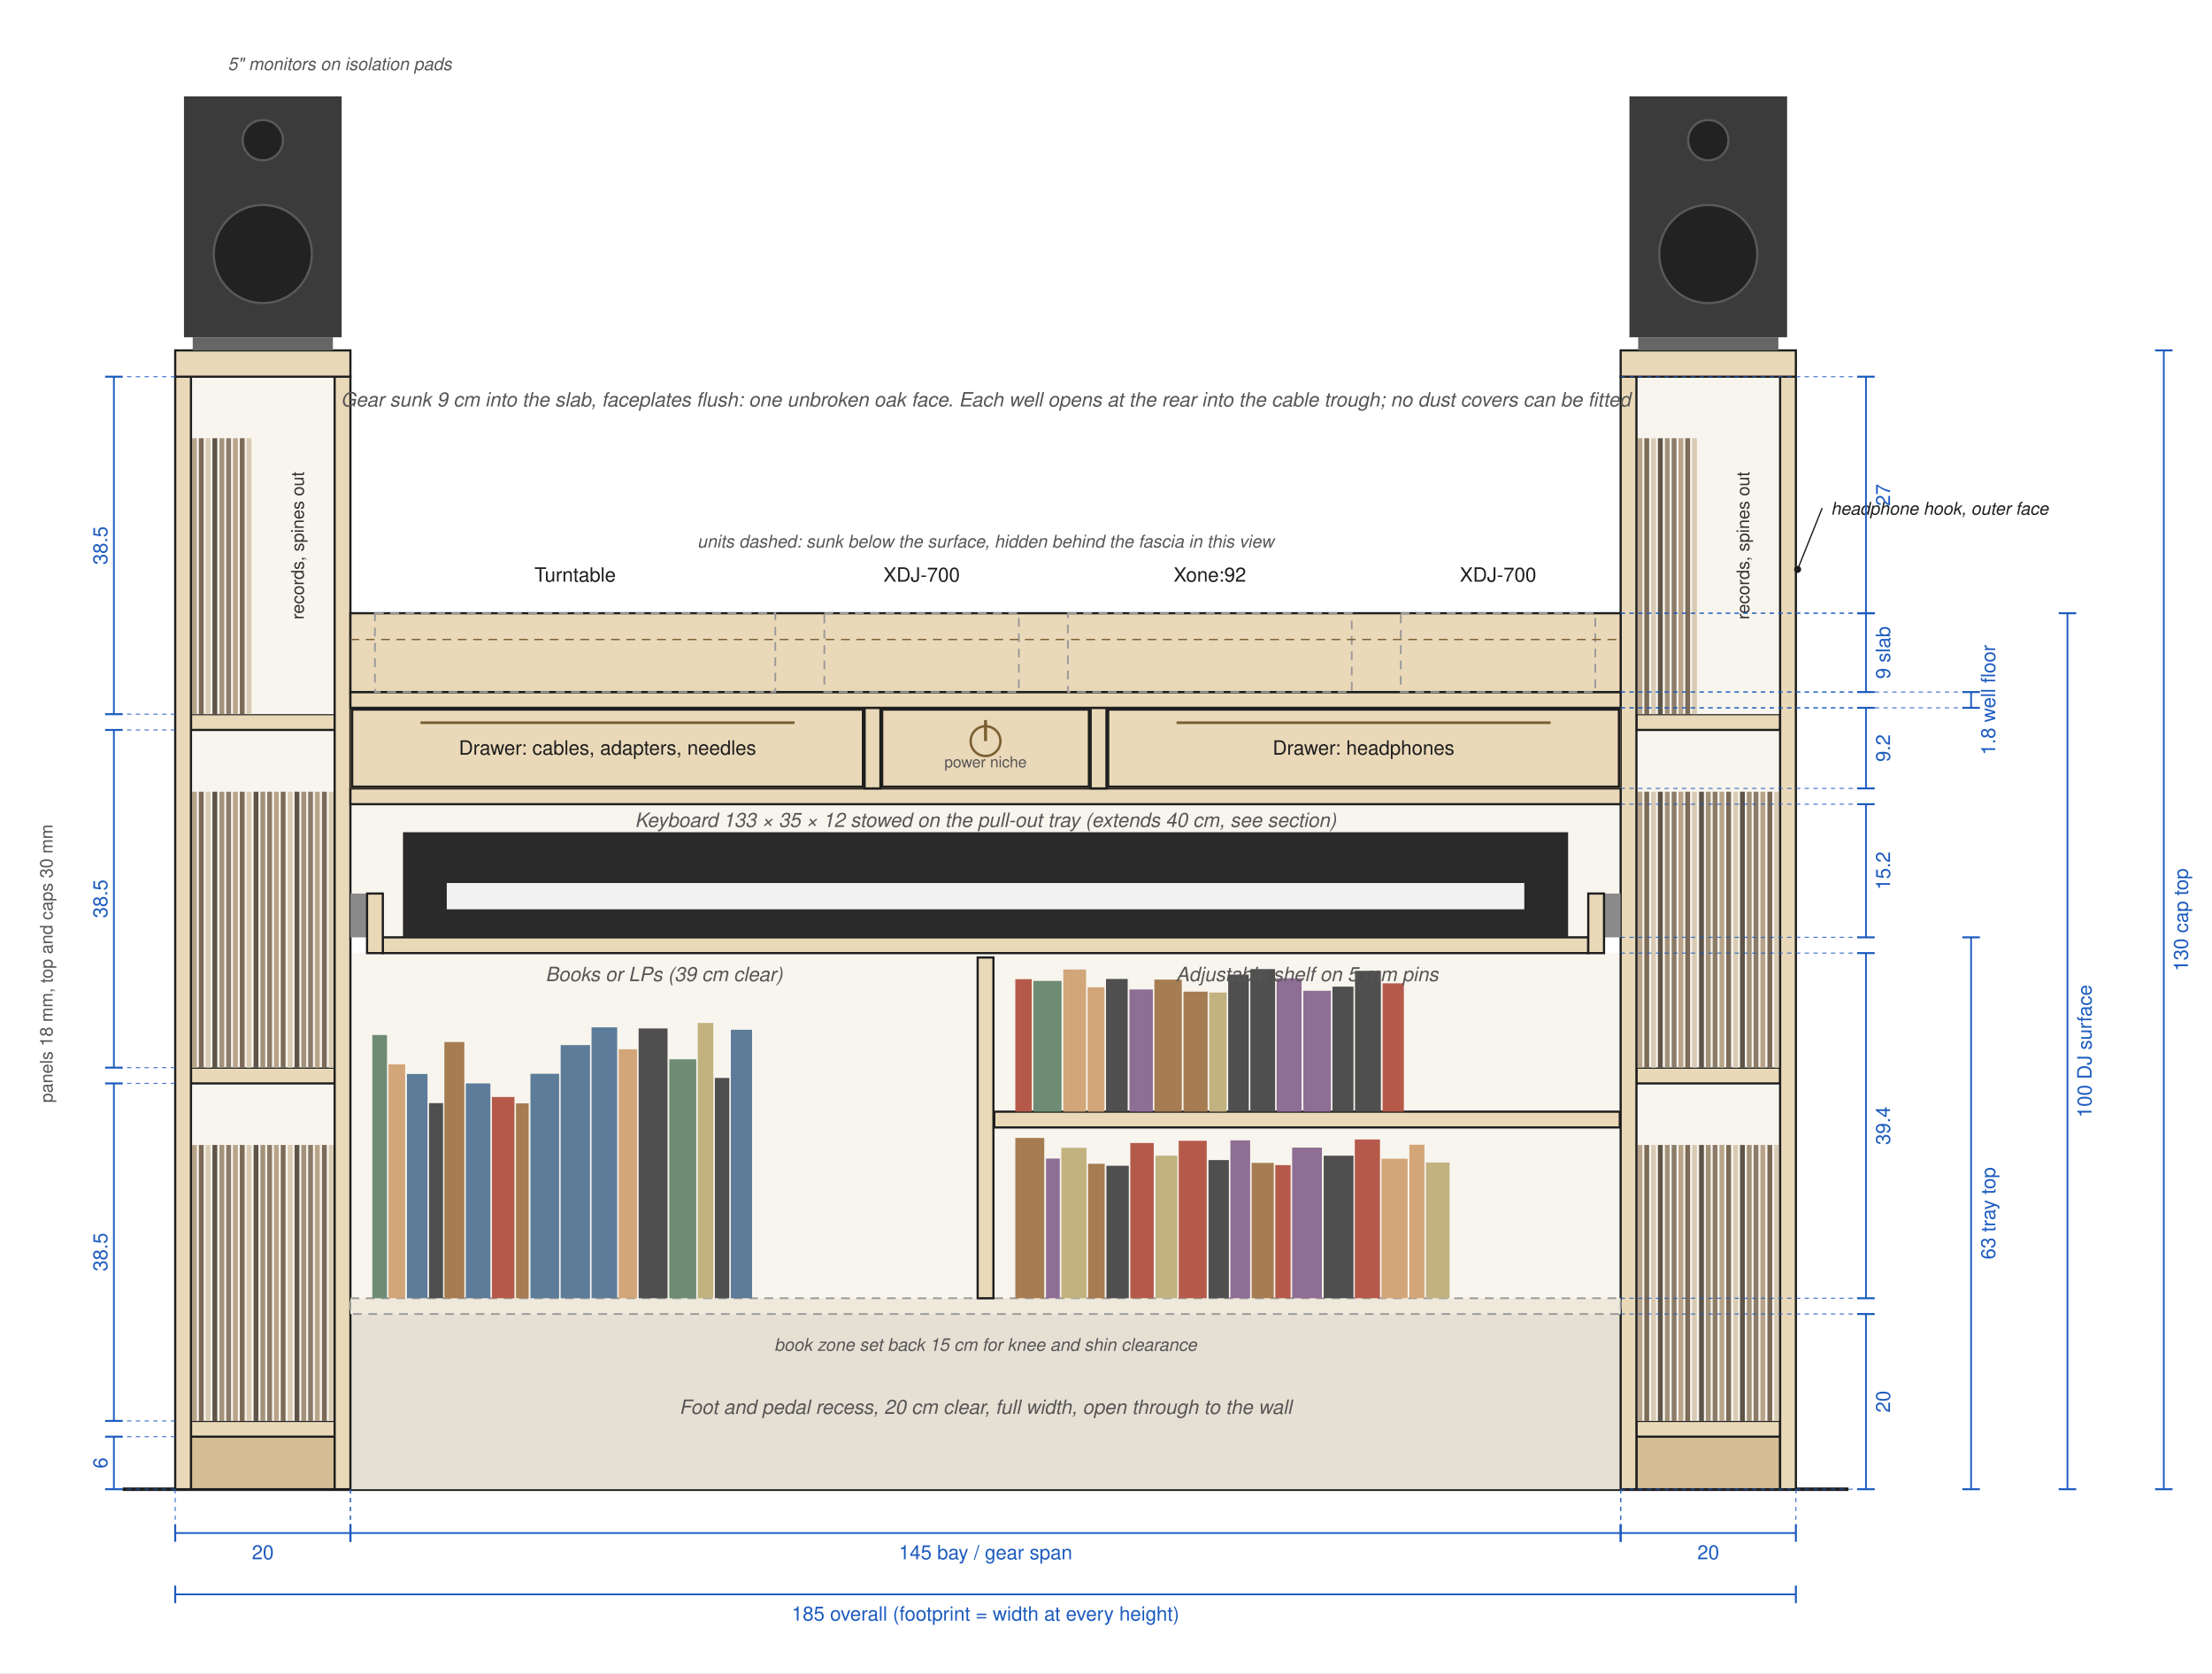
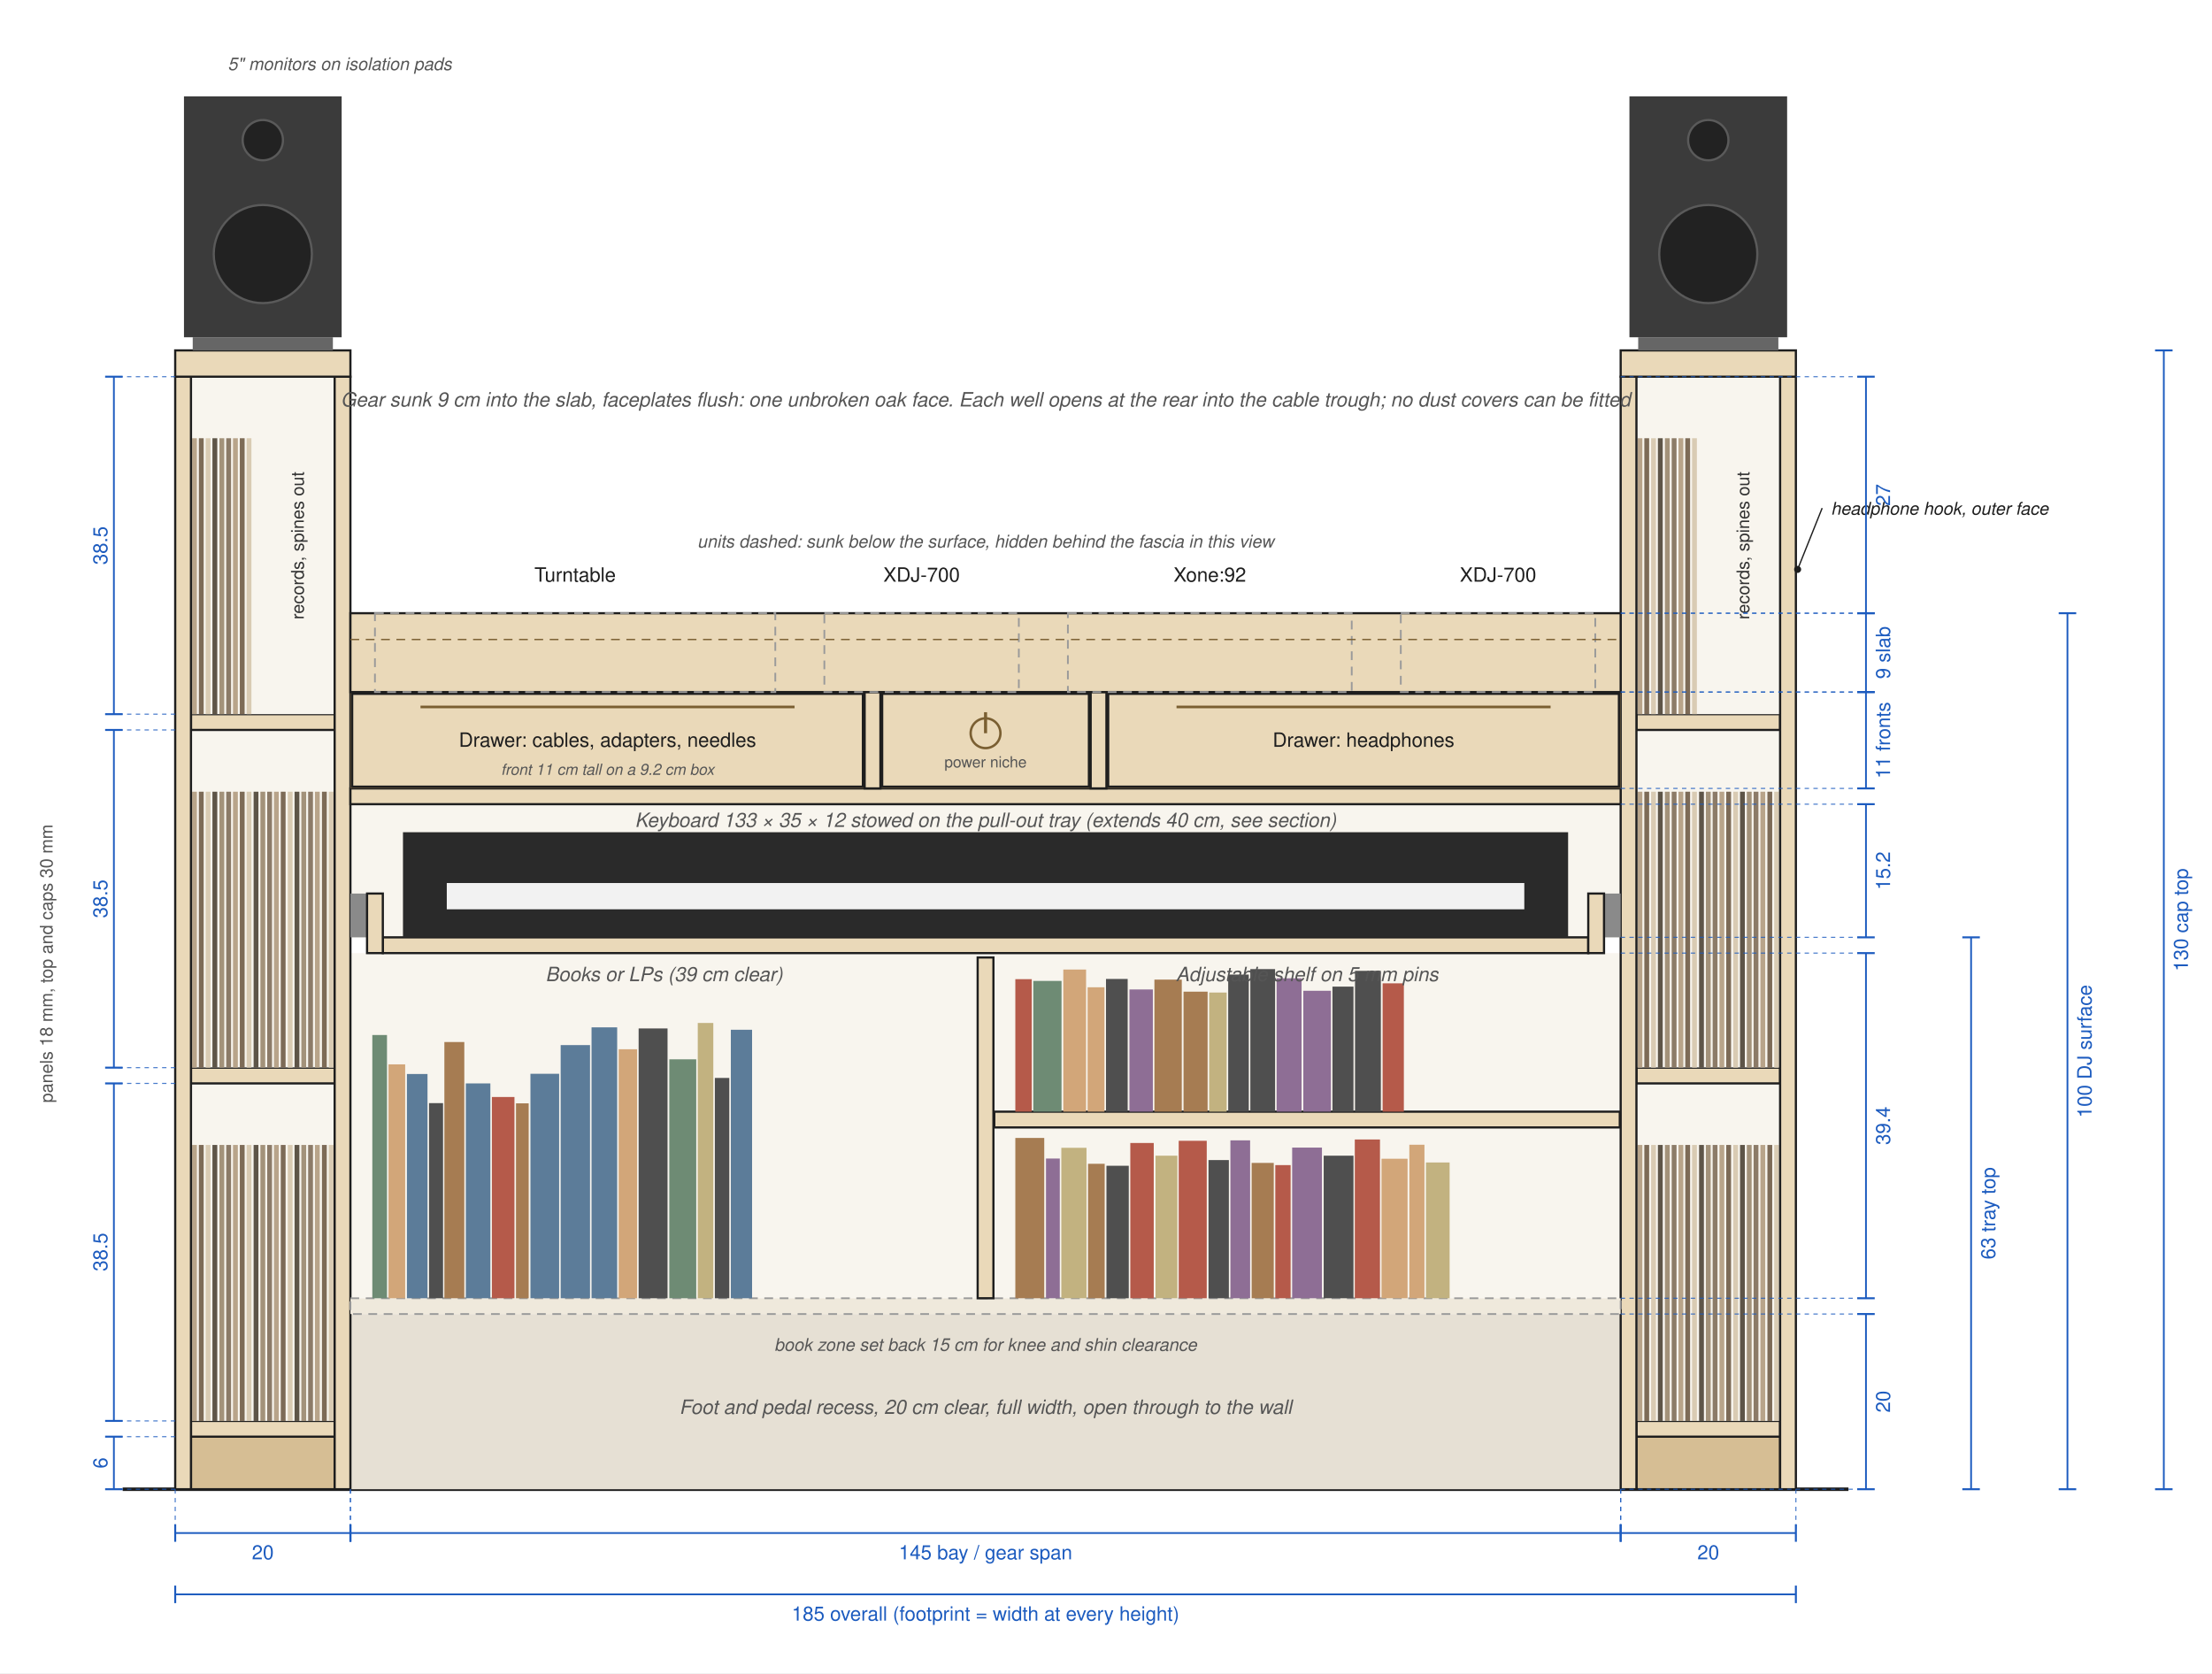
<svg xmlns="http://www.w3.org/2000/svg" viewBox="0 0 1010 764" width="1010" height="764" font-family="Helvetica Neue, Helvetica, Arial, sans-serif">
  <rect width="1010" height="764" fill="white" />
  <line x1="56.0" y1="680.0" x2="844.0" y2="680.0" stroke="#1E1E1E" stroke-width="1.6" opacity="1.0" />
  <rect x="160.0" y="600.0" width="580.0" height="80.0" fill="#E6E0D4" stroke="none" stroke-width="1.0" opacity="1.0" />
  <rect x="160.0" y="435.2" width="580.0" height="157.6" fill="#F8F5EE" stroke="none" stroke-width="1.0" opacity="1.0" />
  <rect x="160.0" y="367.2" width="580.0" height="60.8" fill="#F8F5EE" stroke="none" stroke-width="1.0" opacity="1.0" />
  <rect x="87.2" y="656.0" width="65.6" height="24.0" fill="#D6BE94" stroke="#1E1E1E" stroke-width="1.0" opacity="1.0" />
  <rect x="87.2" y="648.8" width="65.6" height="7.2" fill="#EAD9B9" stroke="#1E1E1E" stroke-width="1.0" opacity="1.0" />
  <rect x="87.2" y="494.7" width="65.6" height="154.1" fill="#F8F5EE" stroke="none" stroke-width="1.0" opacity="1.0" />
  <rect x="87.7" y="522.8" width="2.2" height="126.0" fill="#B8A48A" stroke="none" stroke-width="1.0" opacity="1.0" />
  <rect x="90.8" y="522.8" width="2.2" height="126.0" fill="#7D6B57" stroke="none" stroke-width="1.0" opacity="1.0" />
  <rect x="93.9" y="522.8" width="2.2" height="126.0" fill="#D9CBB3" stroke="none" stroke-width="1.0" opacity="1.0" />
  <rect x="97.0" y="522.8" width="2.2" height="126.0" fill="#5E5548" stroke="none" stroke-width="1.0" opacity="1.0" />
  <rect x="100.2" y="522.8" width="2.2" height="126.0" fill="#A3927A" stroke="none" stroke-width="1.0" opacity="1.0" />
  <rect x="103.3" y="522.8" width="2.2" height="126.0" fill="#8C7B68" stroke="none" stroke-width="1.0" opacity="1.0" />
  <rect x="106.4" y="522.8" width="2.2" height="126.0" fill="#B8A48A" stroke="none" stroke-width="1.0" opacity="1.0" />
  <rect x="109.5" y="522.8" width="2.2" height="126.0" fill="#7D6B57" stroke="none" stroke-width="1.0" opacity="1.0" />
  <rect x="112.6" y="522.8" width="2.2" height="126.0" fill="#D9CBB3" stroke="none" stroke-width="1.0" opacity="1.0" />
  <rect x="115.8" y="522.8" width="2.2" height="126.0" fill="#5E5548" stroke="none" stroke-width="1.0" opacity="1.0" />
  <rect x="118.9" y="522.8" width="2.2" height="126.0" fill="#A3927A" stroke="none" stroke-width="1.0" opacity="1.0" />
  <rect x="122.0" y="522.8" width="2.2" height="126.0" fill="#8C7B68" stroke="none" stroke-width="1.0" opacity="1.0" />
  <rect x="125.1" y="522.8" width="2.2" height="126.0" fill="#B8A48A" stroke="none" stroke-width="1.0" opacity="1.0" />
  <rect x="128.2" y="522.8" width="2.2" height="126.0" fill="#7D6B57" stroke="none" stroke-width="1.0" opacity="1.0" />
  <rect x="131.4" y="522.8" width="2.2" height="126.0" fill="#D9CBB3" stroke="none" stroke-width="1.0" opacity="1.0" />
  <rect x="134.5" y="522.8" width="2.2" height="126.0" fill="#5E5548" stroke="none" stroke-width="1.0" opacity="1.0" />
  <rect x="137.6" y="522.8" width="2.2" height="126.0" fill="#A3927A" stroke="none" stroke-width="1.0" opacity="1.0" />
  <rect x="140.7" y="522.8" width="2.2" height="126.0" fill="#8C7B68" stroke="none" stroke-width="1.0" opacity="1.0" />
  <rect x="143.8" y="522.8" width="2.2" height="126.0" fill="#B8A48A" stroke="none" stroke-width="1.0" opacity="1.0" />
  <rect x="147.0" y="522.8" width="2.2" height="126.0" fill="#7D6B57" stroke="none" stroke-width="1.0" opacity="1.0" />
  <rect x="150.1" y="522.8" width="2.2" height="126.0" fill="#D9CBB3" stroke="none" stroke-width="1.0" opacity="1.0" />
  <rect x="87.2" y="487.5" width="65.6" height="7.2" fill="#EAD9B9" stroke="#1E1E1E" stroke-width="1.0" opacity="1.0" />
  <rect x="87.2" y="333.3" width="65.6" height="154.1" fill="#F8F5EE" stroke="none" stroke-width="1.0" opacity="1.0" />
  <rect x="87.7" y="361.5" width="2.2" height="126.0" fill="#B8A48A" stroke="none" stroke-width="1.0" opacity="1.0" />
  <rect x="90.8" y="361.5" width="2.2" height="126.0" fill="#7D6B57" stroke="none" stroke-width="1.0" opacity="1.0" />
  <rect x="93.9" y="361.5" width="2.2" height="126.0" fill="#D9CBB3" stroke="none" stroke-width="1.0" opacity="1.0" />
  <rect x="97.0" y="361.5" width="2.2" height="126.0" fill="#5E5548" stroke="none" stroke-width="1.0" opacity="1.0" />
  <rect x="100.2" y="361.5" width="2.2" height="126.0" fill="#A3927A" stroke="none" stroke-width="1.0" opacity="1.0" />
  <rect x="103.3" y="361.5" width="2.2" height="126.0" fill="#8C7B68" stroke="none" stroke-width="1.0" opacity="1.0" />
  <rect x="106.4" y="361.5" width="2.2" height="126.0" fill="#B8A48A" stroke="none" stroke-width="1.0" opacity="1.0" />
  <rect x="109.5" y="361.5" width="2.2" height="126.0" fill="#7D6B57" stroke="none" stroke-width="1.0" opacity="1.0" />
  <rect x="112.6" y="361.5" width="2.2" height="126.0" fill="#D9CBB3" stroke="none" stroke-width="1.0" opacity="1.0" />
  <rect x="115.8" y="361.5" width="2.2" height="126.0" fill="#5E5548" stroke="none" stroke-width="1.0" opacity="1.0" />
  <rect x="118.9" y="361.5" width="2.2" height="126.0" fill="#A3927A" stroke="none" stroke-width="1.0" opacity="1.0" />
  <rect x="122.0" y="361.5" width="2.2" height="126.0" fill="#8C7B68" stroke="none" stroke-width="1.0" opacity="1.0" />
  <rect x="125.1" y="361.5" width="2.2" height="126.0" fill="#B8A48A" stroke="none" stroke-width="1.0" opacity="1.0" />
  <rect x="128.2" y="361.5" width="2.2" height="126.0" fill="#7D6B57" stroke="none" stroke-width="1.0" opacity="1.0" />
  <rect x="131.4" y="361.5" width="2.2" height="126.0" fill="#D9CBB3" stroke="none" stroke-width="1.0" opacity="1.0" />
  <rect x="134.5" y="361.5" width="2.2" height="126.0" fill="#5E5548" stroke="none" stroke-width="1.0" opacity="1.0" />
  <rect x="137.6" y="361.5" width="2.2" height="126.0" fill="#A3927A" stroke="none" stroke-width="1.0" opacity="1.0" />
  <rect x="140.7" y="361.5" width="2.2" height="126.0" fill="#8C7B68" stroke="none" stroke-width="1.0" opacity="1.0" />
  <rect x="143.8" y="361.5" width="2.2" height="126.0" fill="#B8A48A" stroke="none" stroke-width="1.0" opacity="1.0" />
  <rect x="147.0" y="361.5" width="2.2" height="126.0" fill="#7D6B57" stroke="none" stroke-width="1.0" opacity="1.0" />
  <rect x="150.1" y="361.5" width="2.2" height="126.0" fill="#D9CBB3" stroke="none" stroke-width="1.0" opacity="1.0" />
  <rect x="87.2" y="326.1" width="65.6" height="7.2" fill="#EAD9B9" stroke="#1E1E1E" stroke-width="1.0" opacity="1.0" />
  <rect x="87.2" y="172.0" width="65.6" height="154.1" fill="#F8F5EE" stroke="none" stroke-width="1.0" opacity="1.0" />
  <rect x="87.7" y="200.1" width="2.2" height="126.0" fill="#B8A48A" stroke="none" stroke-width="1.0" opacity="1.0" />
  <rect x="90.8" y="200.1" width="2.2" height="126.0" fill="#7D6B57" stroke="none" stroke-width="1.0" opacity="1.0" />
  <rect x="93.9" y="200.1" width="2.2" height="126.0" fill="#D9CBB3" stroke="none" stroke-width="1.0" opacity="1.0" />
  <rect x="97.0" y="200.1" width="2.2" height="126.0" fill="#5E5548" stroke="none" stroke-width="1.0" opacity="1.0" />
  <rect x="100.2" y="200.1" width="2.2" height="126.0" fill="#A3927A" stroke="none" stroke-width="1.0" opacity="1.0" />
  <rect x="103.3" y="200.1" width="2.2" height="126.0" fill="#8C7B68" stroke="none" stroke-width="1.0" opacity="1.0" />
  <rect x="106.4" y="200.1" width="2.2" height="126.0" fill="#B8A48A" stroke="none" stroke-width="1.0" opacity="1.0" />
  <rect x="109.5" y="200.1" width="2.2" height="126.0" fill="#7D6B57" stroke="none" stroke-width="1.0" opacity="1.0" />
  <rect x="112.6" y="200.1" width="2.2" height="126.0" fill="#D9CBB3" stroke="none" stroke-width="1.0" opacity="1.0" />
  <text x="138.7" y="249.1" font-size="8" text-anchor="middle" fill="#333" font-weight="normal" transform="rotate(-90 138.7 249.1)">records, spines out</text>
  <rect x="80.0" y="172.0" width="7.2" height="508.0" fill="#EAD9B9" stroke="#1E1E1E" stroke-width="1.0" opacity="1.0" />
  <rect x="152.8" y="172.0" width="7.2" height="508.0" fill="#EAD9B9" stroke="#1E1E1E" stroke-width="1.0" opacity="1.0" />
  <rect x="80.0" y="160.0" width="80.0" height="12.0" fill="#EAD9B9" stroke="#1E1E1E" stroke-width="1.0" opacity="1.0" />
  <rect x="88.0" y="154.0" width="64.0" height="6.0" fill="#666" stroke="none" stroke-width="1.0" opacity="1.0" />
  <rect x="84.0" y="44.0" width="72.0" height="110.0" fill="#3B3B3B" stroke="none" stroke-width="1.0" opacity="1.0" />
  <circle cx="120.0" cy="116.0" r="22.4" fill="#222" stroke="#5a5a5a" stroke-width="1.0" />
  <circle cx="120.0" cy="64.0" r="9.2" fill="#222" stroke="#5a5a5a" stroke-width="1.0" />
  <rect x="747.2" y="656.0" width="65.6" height="24.0" fill="#D6BE94" stroke="#1E1E1E" stroke-width="1.0" opacity="1.0" />
  <rect x="747.2" y="648.8" width="65.6" height="7.2" fill="#EAD9B9" stroke="#1E1E1E" stroke-width="1.0" opacity="1.0" />
  <rect x="747.2" y="494.7" width="65.6" height="154.1" fill="#F8F5EE" stroke="none" stroke-width="1.0" opacity="1.0" />
  <rect x="747.7" y="522.8" width="2.2" height="126.0" fill="#B8A48A" stroke="none" stroke-width="1.0" opacity="1.0" />
  <rect x="750.8" y="522.8" width="2.2" height="126.0" fill="#7D6B57" stroke="none" stroke-width="1.0" opacity="1.0" />
  <rect x="753.9" y="522.8" width="2.2" height="126.0" fill="#D9CBB3" stroke="none" stroke-width="1.0" opacity="1.0" />
  <rect x="757.0" y="522.8" width="2.2" height="126.0" fill="#5E5548" stroke="none" stroke-width="1.0" opacity="1.0" />
  <rect x="760.2" y="522.8" width="2.2" height="126.0" fill="#A3927A" stroke="none" stroke-width="1.0" opacity="1.0" />
  <rect x="763.3" y="522.8" width="2.2" height="126.0" fill="#8C7B68" stroke="none" stroke-width="1.0" opacity="1.0" />
  <rect x="766.4" y="522.8" width="2.2" height="126.0" fill="#B8A48A" stroke="none" stroke-width="1.0" opacity="1.0" />
  <rect x="769.5" y="522.8" width="2.2" height="126.0" fill="#7D6B57" stroke="none" stroke-width="1.0" opacity="1.0" />
  <rect x="772.6" y="522.8" width="2.2" height="126.0" fill="#D9CBB3" stroke="none" stroke-width="1.0" opacity="1.0" />
  <rect x="775.8" y="522.8" width="2.2" height="126.0" fill="#5E5548" stroke="none" stroke-width="1.0" opacity="1.0" />
  <rect x="778.9" y="522.8" width="2.2" height="126.0" fill="#A3927A" stroke="none" stroke-width="1.0" opacity="1.0" />
  <rect x="782.0" y="522.8" width="2.2" height="126.0" fill="#8C7B68" stroke="none" stroke-width="1.0" opacity="1.0" />
  <rect x="785.1" y="522.8" width="2.2" height="126.0" fill="#B8A48A" stroke="none" stroke-width="1.0" opacity="1.0" />
  <rect x="788.2" y="522.8" width="2.2" height="126.0" fill="#7D6B57" stroke="none" stroke-width="1.0" opacity="1.0" />
  <rect x="791.4" y="522.8" width="2.2" height="126.0" fill="#D9CBB3" stroke="none" stroke-width="1.0" opacity="1.0" />
  <rect x="794.5" y="522.8" width="2.2" height="126.0" fill="#5E5548" stroke="none" stroke-width="1.0" opacity="1.0" />
  <rect x="797.6" y="522.8" width="2.2" height="126.0" fill="#A3927A" stroke="none" stroke-width="1.0" opacity="1.0" />
  <rect x="800.7" y="522.8" width="2.2" height="126.0" fill="#8C7B68" stroke="none" stroke-width="1.0" opacity="1.0" />
  <rect x="803.8" y="522.8" width="2.2" height="126.0" fill="#B8A48A" stroke="none" stroke-width="1.0" opacity="1.0" />
  <rect x="807.0" y="522.8" width="2.2" height="126.0" fill="#7D6B57" stroke="none" stroke-width="1.0" opacity="1.0" />
  <rect x="810.1" y="522.8" width="2.2" height="126.0" fill="#D9CBB3" stroke="none" stroke-width="1.0" opacity="1.0" />
  <rect x="747.2" y="487.5" width="65.6" height="7.2" fill="#EAD9B9" stroke="#1E1E1E" stroke-width="1.0" opacity="1.0" />
  <rect x="747.2" y="333.3" width="65.6" height="154.1" fill="#F8F5EE" stroke="none" stroke-width="1.0" opacity="1.0" />
  <rect x="747.7" y="361.5" width="2.2" height="126.0" fill="#B8A48A" stroke="none" stroke-width="1.0" opacity="1.0" />
  <rect x="750.8" y="361.5" width="2.2" height="126.0" fill="#7D6B57" stroke="none" stroke-width="1.0" opacity="1.0" />
  <rect x="753.9" y="361.5" width="2.2" height="126.0" fill="#D9CBB3" stroke="none" stroke-width="1.0" opacity="1.0" />
  <rect x="757.0" y="361.5" width="2.2" height="126.0" fill="#5E5548" stroke="none" stroke-width="1.0" opacity="1.0" />
  <rect x="760.2" y="361.5" width="2.2" height="126.0" fill="#A3927A" stroke="none" stroke-width="1.0" opacity="1.0" />
  <rect x="763.3" y="361.5" width="2.2" height="126.0" fill="#8C7B68" stroke="none" stroke-width="1.0" opacity="1.0" />
  <rect x="766.4" y="361.5" width="2.2" height="126.0" fill="#B8A48A" stroke="none" stroke-width="1.0" opacity="1.0" />
  <rect x="769.5" y="361.5" width="2.2" height="126.0" fill="#7D6B57" stroke="none" stroke-width="1.0" opacity="1.0" />
  <rect x="772.6" y="361.5" width="2.2" height="126.0" fill="#D9CBB3" stroke="none" stroke-width="1.0" opacity="1.0" />
  <rect x="775.8" y="361.5" width="2.2" height="126.0" fill="#5E5548" stroke="none" stroke-width="1.0" opacity="1.0" />
  <rect x="778.9" y="361.5" width="2.2" height="126.0" fill="#A3927A" stroke="none" stroke-width="1.0" opacity="1.0" />
  <rect x="782.0" y="361.5" width="2.2" height="126.0" fill="#8C7B68" stroke="none" stroke-width="1.0" opacity="1.0" />
  <rect x="785.1" y="361.5" width="2.2" height="126.0" fill="#B8A48A" stroke="none" stroke-width="1.0" opacity="1.0" />
  <rect x="788.2" y="361.5" width="2.2" height="126.0" fill="#7D6B57" stroke="none" stroke-width="1.0" opacity="1.0" />
  <rect x="791.4" y="361.5" width="2.2" height="126.0" fill="#D9CBB3" stroke="none" stroke-width="1.0" opacity="1.0" />
  <rect x="794.5" y="361.5" width="2.2" height="126.0" fill="#5E5548" stroke="none" stroke-width="1.0" opacity="1.0" />
  <rect x="797.6" y="361.5" width="2.2" height="126.0" fill="#A3927A" stroke="none" stroke-width="1.0" opacity="1.0" />
  <rect x="800.7" y="361.5" width="2.2" height="126.0" fill="#8C7B68" stroke="none" stroke-width="1.0" opacity="1.0" />
  <rect x="803.8" y="361.5" width="2.2" height="126.0" fill="#B8A48A" stroke="none" stroke-width="1.0" opacity="1.0" />
  <rect x="807.0" y="361.5" width="2.2" height="126.0" fill="#7D6B57" stroke="none" stroke-width="1.0" opacity="1.0" />
  <rect x="810.1" y="361.5" width="2.2" height="126.0" fill="#D9CBB3" stroke="none" stroke-width="1.0" opacity="1.0" />
  <rect x="747.2" y="326.1" width="65.6" height="7.2" fill="#EAD9B9" stroke="#1E1E1E" stroke-width="1.0" opacity="1.0" />
  <rect x="747.2" y="172.0" width="65.6" height="154.1" fill="#F8F5EE" stroke="none" stroke-width="1.0" opacity="1.0" />
  <rect x="747.7" y="200.1" width="2.2" height="126.0" fill="#B8A48A" stroke="none" stroke-width="1.0" opacity="1.0" />
  <rect x="750.8" y="200.1" width="2.2" height="126.0" fill="#7D6B57" stroke="none" stroke-width="1.0" opacity="1.0" />
  <rect x="753.9" y="200.1" width="2.2" height="126.0" fill="#D9CBB3" stroke="none" stroke-width="1.0" opacity="1.0" />
  <rect x="757.0" y="200.1" width="2.2" height="126.0" fill="#5E5548" stroke="none" stroke-width="1.0" opacity="1.0" />
  <rect x="760.2" y="200.1" width="2.2" height="126.0" fill="#A3927A" stroke="none" stroke-width="1.0" opacity="1.0" />
  <rect x="763.3" y="200.1" width="2.2" height="126.0" fill="#8C7B68" stroke="none" stroke-width="1.0" opacity="1.0" />
  <rect x="766.4" y="200.1" width="2.2" height="126.0" fill="#B8A48A" stroke="none" stroke-width="1.0" opacity="1.0" />
  <rect x="769.5" y="200.1" width="2.2" height="126.0" fill="#7D6B57" stroke="none" stroke-width="1.0" opacity="1.0" />
  <rect x="772.6" y="200.1" width="2.2" height="126.0" fill="#D9CBB3" stroke="none" stroke-width="1.0" opacity="1.0" />
  <text x="798.7" y="249.1" font-size="8" text-anchor="middle" fill="#333" font-weight="normal" transform="rotate(-90 798.7 249.1)">records, spines out</text>
  <rect x="740.0" y="172.0" width="7.2" height="508.0" fill="#EAD9B9" stroke="#1E1E1E" stroke-width="1.0" opacity="1.0" />
  <rect x="812.8" y="172.0" width="7.2" height="508.0" fill="#EAD9B9" stroke="#1E1E1E" stroke-width="1.0" opacity="1.0" />
  <rect x="740.0" y="160.0" width="80.0" height="12.0" fill="#EAD9B9" stroke="#1E1E1E" stroke-width="1.0" opacity="1.0" />
  <rect x="748.0" y="154.0" width="64.0" height="6.0" fill="#666" stroke="none" stroke-width="1.0" opacity="1.0" />
  <rect x="744.0" y="44.0" width="72.0" height="110.0" fill="#3B3B3B" stroke="none" stroke-width="1.0" opacity="1.0" />
  <circle cx="780.0" cy="116.0" r="22.4" fill="#222" stroke="#5a5a5a" stroke-width="1.0" />
  <circle cx="780.0" cy="64.0" r="9.2" fill="#222" stroke="#5a5a5a" stroke-width="1.0" />
  <rect x="160.0" y="592.8" width="580.0" height="7.2" fill="#EFE9DC" stroke="#9A9A9A" stroke-width="0.8" stroke-dasharray="4,3" opacity="1.0" />
  <text x="450.0" y="616.8" font-size="8" text-anchor="middle" fill="#555" font-weight="normal" font-style="italic">book zone set back 15 cm for knee and shin clearance</text>
  <rect x="170.0" y="472.6" width="6.7" height="120.2" fill="#6E8B74" stroke="none" stroke-width="1.0" opacity="1.0" />
  <rect x="177.4" y="486.0" width="7.6" height="106.8" fill="#D2A679" stroke="none" stroke-width="1.0" opacity="1.0" />
  <rect x="185.8" y="490.4" width="9.4" height="102.4" fill="#5C7C99" stroke="none" stroke-width="1.0" opacity="1.0" />
  <rect x="195.9" y="503.7" width="6.4" height="89.1" fill="#4F4F4F" stroke="none" stroke-width="1.0" opacity="1.0" />
  <rect x="202.9" y="475.8" width="9.1" height="117.0" fill="#A67C52" stroke="none" stroke-width="1.0" opacity="1.0" />
  <rect x="212.7" y="494.7" width="11.2" height="98.1" fill="#5C7C99" stroke="none" stroke-width="1.0" opacity="1.0" />
  <rect x="224.6" y="500.9" width="10.3" height="91.9" fill="#B55A4A" stroke="none" stroke-width="1.0" opacity="1.0" />
  <rect x="235.6" y="503.8" width="5.8" height="89.0" fill="#A67C52" stroke="none" stroke-width="1.0" opacity="1.0" />
  <rect x="242.2" y="490.3" width="13.1" height="102.5" fill="#5C7C99" stroke="none" stroke-width="1.0" opacity="1.0" />
  <rect x="256.0" y="477.2" width="13.4" height="115.6" fill="#5C7C99" stroke="none" stroke-width="1.0" opacity="1.0" />
  <rect x="270.1" y="469.1" width="11.7" height="123.7" fill="#5C7C99" stroke="none" stroke-width="1.0" opacity="1.0" />
  <rect x="282.5" y="479.1" width="8.4" height="113.7" fill="#D2A679" stroke="none" stroke-width="1.0" opacity="1.0" />
  <rect x="291.6" y="469.6" width="13.2" height="123.2" fill="#4F4F4F" stroke="none" stroke-width="1.0" opacity="1.0" />
  <rect x="305.6" y="483.7" width="12.3" height="109.1" fill="#6E8B74" stroke="none" stroke-width="1.0" opacity="1.0" />
  <rect x="318.6" y="467.1" width="7.1" height="125.7" fill="#C2B280" stroke="none" stroke-width="1.0" opacity="1.0" />
  <rect x="326.4" y="492.2" width="6.6" height="100.6" fill="#4F4F4F" stroke="none" stroke-width="1.0" opacity="1.0" />
  <rect x="333.7" y="470.2" width="9.7" height="122.6" fill="#5C7C99" stroke="none" stroke-width="1.0" opacity="1.0" />
  <rect x="454.0" y="507.6" width="285.6" height="7.2" fill="#EAD9B9" stroke="#1E1E1E" stroke-width="1.0" opacity="1.0" />
  <rect x="463.6" y="519.6" width="13.2" height="73.2" fill="#A67C52" stroke="none" stroke-width="1.0" opacity="1.0" />
  <rect x="477.6" y="529.0" width="6.3" height="63.8" fill="#8E6E95" stroke="none" stroke-width="1.0" opacity="1.0" />
  <rect x="484.6" y="524.1" width="11.5" height="68.7" fill="#C2B280" stroke="none" stroke-width="1.0" opacity="1.0" />
  <rect x="496.8" y="531.4" width="7.6" height="61.4" fill="#A67C52" stroke="none" stroke-width="1.0" opacity="1.0" />
  <rect x="505.2" y="532.3" width="10.2" height="60.5" fill="#4F4F4F" stroke="none" stroke-width="1.0" opacity="1.0" />
  <rect x="516.1" y="521.9" width="10.7" height="70.9" fill="#B55A4A" stroke="none" stroke-width="1.0" opacity="1.0" />
  <rect x="527.6" y="527.7" width="10.0" height="65.1" fill="#C2B280" stroke="none" stroke-width="1.0" opacity="1.0" />
  <rect x="538.2" y="520.9" width="12.8" height="71.9" fill="#B55A4A" stroke="none" stroke-width="1.0" opacity="1.0" />
  <rect x="551.8" y="529.7" width="9.3" height="63.1" fill="#4F4F4F" stroke="none" stroke-width="1.0" opacity="1.0" />
  <rect x="561.8" y="520.7" width="9.0" height="72.1" fill="#8E6E95" stroke="none" stroke-width="1.0" opacity="1.0" />
  <rect x="571.5" y="531.0" width="10.1" height="61.8" fill="#A67C52" stroke="none" stroke-width="1.0" opacity="1.0" />
  <rect x="582.3" y="532.0" width="7.0" height="60.8" fill="#B55A4A" stroke="none" stroke-width="1.0" opacity="1.0" />
  <rect x="590.0" y="524.0" width="13.6" height="68.8" fill="#8E6E95" stroke="none" stroke-width="1.0" opacity="1.0" />
  <rect x="604.4" y="527.7" width="13.6" height="65.1" fill="#4F4F4F" stroke="none" stroke-width="1.0" opacity="1.0" />
  <rect x="618.6" y="520.3" width="11.5" height="72.5" fill="#B55A4A" stroke="none" stroke-width="1.0" opacity="1.0" />
  <rect x="630.8" y="529.1" width="11.9" height="63.7" fill="#D2A679" stroke="none" stroke-width="1.0" opacity="1.0" />
  <rect x="643.5" y="522.7" width="6.9" height="70.1" fill="#D2A679" stroke="none" stroke-width="1.0" opacity="1.0" />
  <rect x="651.1" y="530.8" width="10.8" height="62.0" fill="#C2B280" stroke="none" stroke-width="1.0" opacity="1.0" />
  <rect x="463.6" y="447.1" width="7.5" height="60.5" fill="#B55A4A" stroke="none" stroke-width="1.0" opacity="1.0" />
  <rect x="471.8" y="447.9" width="12.9" height="59.7" fill="#6E8B74" stroke="none" stroke-width="1.0" opacity="1.0" />
  <rect x="485.5" y="442.7" width="10.4" height="64.9" fill="#D2A679" stroke="none" stroke-width="1.0" opacity="1.0" />
  <rect x="496.6" y="450.8" width="7.7" height="56.8" fill="#D2A679" stroke="none" stroke-width="1.0" opacity="1.0" />
  <rect x="505.0" y="447.0" width="9.9" height="60.6" fill="#4F4F4F" stroke="none" stroke-width="1.0" opacity="1.0" />
  <rect x="515.7" y="451.8" width="10.7" height="55.8" fill="#8E6E95" stroke="none" stroke-width="1.0" opacity="1.0" />
  <rect x="527.1" y="447.3" width="12.5" height="60.3" fill="#A67C52" stroke="none" stroke-width="1.0" opacity="1.0" />
  <rect x="540.4" y="452.8" width="11.0" height="54.8" fill="#A67C52" stroke="none" stroke-width="1.0" opacity="1.0" />
  <rect x="552.1" y="453.2" width="8.0" height="54.4" fill="#C2B280" stroke="none" stroke-width="1.0" opacity="1.0" />
  <rect x="560.8" y="445.0" width="9.4" height="62.6" fill="#4F4F4F" stroke="none" stroke-width="1.0" opacity="1.0" />
  <rect x="570.9" y="442.5" width="11.3" height="65.1" fill="#4F4F4F" stroke="none" stroke-width="1.0" opacity="1.0" />
  <rect x="582.9" y="446.7" width="11.4" height="60.9" fill="#8E6E95" stroke="none" stroke-width="1.0" opacity="1.0" />
  <rect x="595.1" y="452.4" width="12.6" height="55.2" fill="#8E6E95" stroke="none" stroke-width="1.0" opacity="1.0" />
  <rect x="608.4" y="450.5" width="9.6" height="57.1" fill="#4F4F4F" stroke="none" stroke-width="1.0" opacity="1.0" />
  <rect x="618.7" y="443.3" width="11.8" height="64.3" fill="#4F4F4F" stroke="none" stroke-width="1.0" opacity="1.0" />
  <rect x="631.3" y="449.0" width="9.7" height="58.6" fill="#B55A4A" stroke="none" stroke-width="1.0" opacity="1.0" />
  <rect x="446.4" y="437.2" width="7.2" height="155.6" fill="#EAD9B9" stroke="#1E1E1E" stroke-width="1.0" opacity="1.0" />
  <rect x="160.0" y="408.0" width="7.6" height="20.0" fill="#8a8a8a" stroke="none" stroke-width="1.0" opacity="1.0" />
  <rect x="732.4" y="408.0" width="7.6" height="20.0" fill="#8a8a8a" stroke="none" stroke-width="1.0" opacity="1.0" />
  <rect x="174.8" y="428.0" width="550.4" height="7.2" fill="#EAD9B9" stroke="#1E1E1E" stroke-width="1.0" opacity="1.0" />
  <rect x="167.6" y="408.0" width="7.2" height="27.2" fill="#EAD9B9" stroke="#1E1E1E" stroke-width="1.0" opacity="1.0" />
  <rect x="725.2" y="408.0" width="7.2" height="27.2" fill="#EAD9B9" stroke="#1E1E1E" stroke-width="1.0" opacity="1.0" />
  <rect x="184.0" y="380.0" width="532.0" height="48.0" fill="#2A2A2A" stroke="none" stroke-width="1.0" opacity="1.0" />
  <rect x="204.0" y="403.2" width="492.0" height="12.0" fill="#F2F2F2" stroke="none" stroke-width="1.0" opacity="1.0" />
  <rect x="160.0" y="360.0" width="580.0" height="7.2" fill="#EAD9B9" stroke="#1E1E1E" stroke-width="1.0" opacity="1.0" />
-   <rect x="160.0" y="323.2" width="580.0" height="36.8" fill="#6B5A40" stroke="none" stroke-width="1.0" opacity="1.0" />
-   <rect x="160.8" y="324.0" width="233.2" height="35.2" fill="#EAD9B9" stroke="#1E1E1E" stroke-width="1.0" opacity="1.0" />
-   <line x1="192.0" y1="330.0" x2="362.8" y2="330.0" stroke="#7A5F32" stroke-width="1.2" opacity="1.0" />
-   <rect x="506.0" y="324.0" width="233.2" height="35.2" fill="#EAD9B9" stroke="#1E1E1E" stroke-width="1.0" opacity="1.0" />
-   <line x1="537.2" y1="330.0" x2="708.0" y2="330.0" stroke="#7A5F32" stroke-width="1.2" opacity="1.0" />
-   <rect x="394.8" y="323.2" width="7.2" height="36.8" fill="#EAD9B9" stroke="#1E1E1E" stroke-width="1.0" opacity="1.0" />
-   <rect x="498.0" y="323.2" width="7.2" height="36.8" fill="#EAD9B9" stroke="#1E1E1E" stroke-width="1.0" opacity="1.0" />
-   <rect x="402.8" y="324.0" width="94.4" height="35.2" fill="#EAD9B9" stroke="#1E1E1E" stroke-width="1.0" opacity="1.0" />
-   <circle cx="450.0" cy="338.4" r="6.8" fill="none" stroke="#7A5F32" stroke-width="1.1" />
-   <line x1="450.0" y1="338.4" x2="450.0" y2="328.8" stroke="#7A5F32" stroke-width="1.4" opacity="1.0" />
+   <rect x="160.0" y="316.0" width="580.0" height="44.0" fill="#6B5A40" stroke="none" stroke-width="1.0" opacity="1.0" />
+   <rect x="160.8" y="316.8" width="233.2" height="42.4" fill="#EAD9B9" stroke="#1E1E1E" stroke-width="1.0" opacity="1.0" />
+   <line x1="192.0" y1="322.8" x2="362.8" y2="322.8" stroke="#7A5F32" stroke-width="1.2" opacity="1.0" />
+   <rect x="506.0" y="316.8" width="233.2" height="42.4" fill="#EAD9B9" stroke="#1E1E1E" stroke-width="1.0" opacity="1.0" />
+   <line x1="537.2" y1="322.8" x2="708.0" y2="322.8" stroke="#7A5F32" stroke-width="1.2" opacity="1.0" />
+   <rect x="394.8" y="316.0" width="7.2" height="44.0" fill="#EAD9B9" stroke="#1E1E1E" stroke-width="1.0" opacity="1.0" />
+   <rect x="498.0" y="316.0" width="7.2" height="44.0" fill="#EAD9B9" stroke="#1E1E1E" stroke-width="1.0" opacity="1.0" />
+   <rect x="402.8" y="316.8" width="94.4" height="42.4" fill="#EAD9B9" stroke="#1E1E1E" stroke-width="1.0" opacity="1.0" />
+   <circle cx="450.0" cy="334.8" r="6.8" fill="none" stroke="#7A5F32" stroke-width="1.1" />
+   <line x1="450.0" y1="334.8" x2="450.0" y2="325.2" stroke="#7A5F32" stroke-width="1.4" opacity="1.0" />
  <text x="450.0" y="350.4" font-size="7" text-anchor="middle" fill="#555" font-weight="normal">power niche</text>
-   <rect x="160.0" y="316.0" width="580.0" height="7.2" fill="#EAD9B9" stroke="#1E1E1E" stroke-width="1.0" opacity="1.0" />
  <rect x="160.0" y="280.0" width="580.0" height="36.0" fill="#EAD9B9" stroke="#1E1E1E" stroke-width="1.0" opacity="1.0" />
  <rect x="171.2" y="280.0" width="182.8" height="36.0" fill="none" stroke="#9A9A9A" stroke-width="0.8" stroke-dasharray="4,3" opacity="1.0" />
  <text x="262.6" y="265.6" font-size="9" text-anchor="middle" fill="#1E1E1E" font-weight="normal">Turntable</text>
  <rect x="376.4" y="280.0" width="88.8" height="36.0" fill="none" stroke="#9A9A9A" stroke-width="0.8" stroke-dasharray="4,3" opacity="1.0" />
  <text x="420.8" y="265.6" font-size="9" text-anchor="middle" fill="#1E1E1E" font-weight="normal">XDJ-700</text>
  <rect x="487.6" y="280.0" width="129.6" height="36.0" fill="none" stroke="#9A9A9A" stroke-width="0.8" stroke-dasharray="4,3" opacity="1.0" />
  <text x="552.4" y="265.6" font-size="9" text-anchor="middle" fill="#1E1E1E" font-weight="normal">Xone:92</text>
  <rect x="639.6" y="280.0" width="88.8" height="36.0" fill="none" stroke="#9A9A9A" stroke-width="0.8" stroke-dasharray="4,3" opacity="1.0" />
  <text x="684.0" y="265.6" font-size="9" text-anchor="middle" fill="#1E1E1E" font-weight="normal">XDJ-700</text>
  <text x="450.0" y="250.0" font-size="8" text-anchor="middle" fill="#555" font-weight="normal" font-style="italic">units dashed: sunk below the surface, hidden behind the fascia in this view</text>
  <line x1="160.0" y1="292.0" x2="740.0" y2="292.0" stroke="#7A5F32" stroke-width="0.6" stroke-dasharray="4,3" opacity="1.0" />
  <text x="450.0" y="185.6" font-size="9" text-anchor="middle" fill="#555" font-weight="normal" font-style="italic">Gear sunk 9 cm into the slab, faceplates flush: one unbroken oak face. Each well opens at the rear into the cable trough; no dust covers can be fitted</text>
-   <text x="277.4" y="344.6" font-size="9" text-anchor="middle" fill="#1E1E1E" font-weight="normal">Drawer: cables, adapters, needles</text>
-   <text x="622.6" y="344.6" font-size="9" text-anchor="middle" fill="#1E1E1E" font-weight="normal">Drawer: headphones</text>
+   <text x="277.4" y="341.0" font-size="9" text-anchor="middle" fill="#1E1E1E" font-weight="normal">Drawer: cables, adapters, needles</text>
+   <text x="622.6" y="341.0" font-size="9" text-anchor="middle" fill="#1E1E1E" font-weight="normal">Drawer: headphones</text>
+   <text x="277.4" y="353.8" font-size="7" text-anchor="middle" fill="#555" font-weight="normal" font-style="italic">front 11 cm tall on a 9.2 cm box</text>
  <text x="450.0" y="377.6" font-size="9" text-anchor="middle" fill="#555" font-weight="normal" font-style="italic">Keyboard 133 × 35 × 12 stowed on the pull-out tray (extends 40 cm, see section)</text>
  <text x="303.2" y="448.0" font-size="9" text-anchor="middle" fill="#555" font-weight="normal" font-style="italic">Books or LPs (39 cm clear)</text>
  <text x="596.8" y="448.0" font-size="9" text-anchor="middle" fill="#555" font-weight="normal" font-style="italic">Adjustable shelf on 5 mm pins</text>
  <text x="450.0" y="645.6" font-size="9" text-anchor="middle" fill="#555" font-weight="normal" font-style="italic">Foot and pedal recess, 20 cm clear, full width, open through to the wall</text>
  <line x1="820.8" y1="260.0" x2="832.0" y2="232.0" stroke="#1E1E1E" stroke-width="0.6" opacity="1.0" />
  <circle cx="820.8" cy="260.0" r="1.6" fill="#1E1E1E" stroke="none" stroke-width="1.0" />
  <text x="836.0" y="235.0" font-size="8" text-anchor="start" fill="#1E1E1E" font-weight="normal" font-style="italic">headphone hook, outer face</text>
  <text x="104.0" y="32.0" font-size="8" text-anchor="start" fill="#555" font-weight="normal" font-style="italic">5" monitors on isolation pads</text>
  <line x1="80.0" y1="680.0" x2="80.0" y2="700.0" stroke="#1C5BBF" stroke-width="0.5" stroke-dasharray="2,2" opacity="0.8" />
  <line x1="160.0" y1="680.0" x2="160.0" y2="700.0" stroke="#1C5BBF" stroke-width="0.5" stroke-dasharray="2,2" opacity="0.8" />
  <line x1="80.0" y1="700.0" x2="160.0" y2="700.0" stroke="#1C5BBF" stroke-width="0.8" opacity="1.0" />
  <line x1="80.0" y1="696.0" x2="80.0" y2="704.0" stroke="#1C5BBF" stroke-width="0.9" />
  <line x1="160.0" y1="696.0" x2="160.0" y2="704.0" stroke="#1C5BBF" stroke-width="0.9" />
  <text x="120.0" y="712.0" font-size="9" text-anchor="middle" fill="#1C5BBF" font-weight="normal">20</text>
  <line x1="160.0" y1="680.0" x2="160.0" y2="700.0" stroke="#1C5BBF" stroke-width="0.5" stroke-dasharray="2,2" opacity="0.8" />
  <line x1="740.0" y1="680.0" x2="740.0" y2="700.0" stroke="#1C5BBF" stroke-width="0.5" stroke-dasharray="2,2" opacity="0.8" />
  <line x1="160.0" y1="700.0" x2="740.0" y2="700.0" stroke="#1C5BBF" stroke-width="0.8" opacity="1.0" />
  <line x1="160.0" y1="696.0" x2="160.0" y2="704.0" stroke="#1C5BBF" stroke-width="0.9" />
  <line x1="740.0" y1="696.0" x2="740.0" y2="704.0" stroke="#1C5BBF" stroke-width="0.9" />
  <text x="450.0" y="712.0" font-size="9" text-anchor="middle" fill="#1C5BBF" font-weight="normal">145 bay / gear span</text>
  <line x1="740.0" y1="680.0" x2="740.0" y2="700.0" stroke="#1C5BBF" stroke-width="0.5" stroke-dasharray="2,2" opacity="0.8" />
  <line x1="820.0" y1="680.0" x2="820.0" y2="700.0" stroke="#1C5BBF" stroke-width="0.5" stroke-dasharray="2,2" opacity="0.8" />
  <line x1="740.0" y1="700.0" x2="820.0" y2="700.0" stroke="#1C5BBF" stroke-width="0.8" opacity="1.0" />
  <line x1="740.0" y1="696.0" x2="740.0" y2="704.0" stroke="#1C5BBF" stroke-width="0.9" />
  <line x1="820.0" y1="696.0" x2="820.0" y2="704.0" stroke="#1C5BBF" stroke-width="0.9" />
  <text x="780.0" y="712.0" font-size="9" text-anchor="middle" fill="#1C5BBF" font-weight="normal">20</text>
  <line x1="80.0" y1="728.0" x2="820.0" y2="728.0" stroke="#1C5BBF" stroke-width="0.8" opacity="1.0" />
  <line x1="80.0" y1="724.0" x2="80.0" y2="732.0" stroke="#1C5BBF" stroke-width="0.9" />
  <line x1="820.0" y1="724.0" x2="820.0" y2="732.0" stroke="#1C5BBF" stroke-width="0.9" />
  <text x="450.0" y="740.0" font-size="9" text-anchor="middle" fill="#1C5BBF" font-weight="normal">185 overall (footprint = width at every height)</text>
  <line x1="740.0" y1="680.0" x2="852.0" y2="680.0" stroke="#1C5BBF" stroke-width="0.5" stroke-dasharray="2,2" opacity="0.8" />
  <line x1="740.0" y1="600.0" x2="852.0" y2="600.0" stroke="#1C5BBF" stroke-width="0.5" stroke-dasharray="2,2" opacity="0.8" />
  <line x1="852.0" y1="680.0" x2="852.0" y2="600.0" stroke="#1C5BBF" stroke-width="0.8" opacity="1.0" />
  <line x1="848.0" y1="680.0" x2="856.0" y2="680.0" stroke="#1C5BBF" stroke-width="0.9" />
  <line x1="848.0" y1="600.0" x2="856.0" y2="600.0" stroke="#1C5BBF" stroke-width="0.9" />
  <text x="863.0" y="640.0" font-size="9" text-anchor="middle" fill="#1C5BBF" font-weight="normal" transform="rotate(-90 863.0 640.0)">20</text>
  <line x1="740.0" y1="592.8" x2="852.0" y2="592.8" stroke="#1C5BBF" stroke-width="0.5" stroke-dasharray="2,2" opacity="0.8" />
  <line x1="740.0" y1="435.2" x2="852.0" y2="435.2" stroke="#1C5BBF" stroke-width="0.5" stroke-dasharray="2,2" opacity="0.8" />
  <line x1="852.0" y1="592.8" x2="852.0" y2="435.2" stroke="#1C5BBF" stroke-width="0.8" opacity="1.0" />
  <line x1="848.0" y1="592.8" x2="856.0" y2="592.8" stroke="#1C5BBF" stroke-width="0.9" />
  <line x1="848.0" y1="435.2" x2="856.0" y2="435.2" stroke="#1C5BBF" stroke-width="0.9" />
  <text x="863.0" y="514.0" font-size="9" text-anchor="middle" fill="#1C5BBF" font-weight="normal" transform="rotate(-90 863.0 514.0)">39.4</text>
  <line x1="740.0" y1="428.0" x2="852.0" y2="428.0" stroke="#1C5BBF" stroke-width="0.5" stroke-dasharray="2,2" opacity="0.8" />
  <line x1="740.0" y1="367.2" x2="852.0" y2="367.2" stroke="#1C5BBF" stroke-width="0.5" stroke-dasharray="2,2" opacity="0.8" />
  <line x1="852.0" y1="428.0" x2="852.0" y2="367.2" stroke="#1C5BBF" stroke-width="0.8" opacity="1.0" />
  <line x1="848.0" y1="428.0" x2="856.0" y2="428.0" stroke="#1C5BBF" stroke-width="0.9" />
  <line x1="848.0" y1="367.2" x2="856.0" y2="367.2" stroke="#1C5BBF" stroke-width="0.9" />
  <text x="863.0" y="397.6" font-size="9" text-anchor="middle" fill="#1C5BBF" font-weight="normal" transform="rotate(-90 863.0 397.6)">15.2</text>
  <line x1="740.0" y1="360.0" x2="852.0" y2="360.0" stroke="#1C5BBF" stroke-width="0.5" stroke-dasharray="2,2" opacity="0.8" />
-   <line x1="740.0" y1="323.2" x2="852.0" y2="323.2" stroke="#1C5BBF" stroke-width="0.5" stroke-dasharray="2,2" opacity="0.8" />
-   <line x1="852.0" y1="360.0" x2="852.0" y2="323.2" stroke="#1C5BBF" stroke-width="0.8" opacity="1.0" />
+   <line x1="740.0" y1="316.0" x2="852.0" y2="316.0" stroke="#1C5BBF" stroke-width="0.5" stroke-dasharray="2,2" opacity="0.8" />
+   <line x1="852.0" y1="360.0" x2="852.0" y2="316.0" stroke="#1C5BBF" stroke-width="0.8" opacity="1.0" />
  <line x1="848.0" y1="360.0" x2="856.0" y2="360.0" stroke="#1C5BBF" stroke-width="0.9" />
-   <line x1="848.0" y1="323.2" x2="856.0" y2="323.2" stroke="#1C5BBF" stroke-width="0.9" />
-   <text x="863.0" y="341.6" font-size="9" text-anchor="middle" fill="#1C5BBF" font-weight="normal" transform="rotate(-90 863.0 341.6)">9.2</text>
+   <line x1="848.0" y1="316.0" x2="856.0" y2="316.0" stroke="#1C5BBF" stroke-width="0.9" />
+   <text x="863.0" y="338.0" font-size="9" text-anchor="middle" fill="#1C5BBF" font-weight="normal" transform="rotate(-90 863.0 338.0)">11 fronts</text>
  <line x1="740.0" y1="316.0" x2="852.0" y2="316.0" stroke="#1C5BBF" stroke-width="0.5" stroke-dasharray="2,2" opacity="0.8" />
  <line x1="740.0" y1="280.0" x2="852.0" y2="280.0" stroke="#1C5BBF" stroke-width="0.5" stroke-dasharray="2,2" opacity="0.8" />
  <line x1="852.0" y1="316.0" x2="852.0" y2="280.0" stroke="#1C5BBF" stroke-width="0.8" opacity="1.0" />
  <line x1="848.0" y1="316.0" x2="856.0" y2="316.0" stroke="#1C5BBF" stroke-width="0.9" />
  <line x1="848.0" y1="280.0" x2="856.0" y2="280.0" stroke="#1C5BBF" stroke-width="0.9" />
  <text x="863.0" y="298.0" font-size="9" text-anchor="middle" fill="#1C5BBF" font-weight="normal" transform="rotate(-90 863.0 298.0)">9 slab</text>
-   <line x1="740.0" y1="323.2" x2="900.0" y2="323.2" stroke="#1C5BBF" stroke-width="0.5" stroke-dasharray="2,2" opacity="0.8" />
-   <line x1="740.0" y1="316.0" x2="900.0" y2="316.0" stroke="#1C5BBF" stroke-width="0.5" stroke-dasharray="2,2" opacity="0.8" />
-   <line x1="900.0" y1="323.2" x2="900.0" y2="316.0" stroke="#1C5BBF" stroke-width="0.8" opacity="1.0" />
-   <line x1="896.0" y1="323.2" x2="904.0" y2="323.2" stroke="#1C5BBF" stroke-width="0.9" />
-   <line x1="896.0" y1="316.0" x2="904.0" y2="316.0" stroke="#1C5BBF" stroke-width="0.9" />
-   <text x="911.0" y="319.6" font-size="9" text-anchor="middle" fill="#1C5BBF" font-weight="normal" transform="rotate(-90 911.0 319.6)">1.8 well floor</text>
  <line x1="740.0" y1="280.0" x2="852.0" y2="280.0" stroke="#1C5BBF" stroke-width="0.5" stroke-dasharray="2,2" opacity="0.8" />
  <line x1="740.0" y1="172.0" x2="852.0" y2="172.0" stroke="#1C5BBF" stroke-width="0.5" stroke-dasharray="2,2" opacity="0.8" />
  <line x1="852.0" y1="280.0" x2="852.0" y2="172.0" stroke="#1C5BBF" stroke-width="0.8" opacity="1.0" />
  <line x1="848.0" y1="280.0" x2="856.0" y2="280.0" stroke="#1C5BBF" stroke-width="0.9" />
  <line x1="848.0" y1="172.0" x2="856.0" y2="172.0" stroke="#1C5BBF" stroke-width="0.9" />
  <text x="863.0" y="226.0" font-size="9" text-anchor="middle" fill="#1C5BBF" font-weight="normal" transform="rotate(-90 863.0 226.0)">27</text>
  <line x1="900.0" y1="680.0" x2="900.0" y2="428.0" stroke="#1C5BBF" stroke-width="0.8" opacity="1.0" />
  <line x1="896.0" y1="680.0" x2="904.0" y2="680.0" stroke="#1C5BBF" stroke-width="0.9" />
  <line x1="896.0" y1="428.0" x2="904.0" y2="428.0" stroke="#1C5BBF" stroke-width="0.9" />
  <text x="911.0" y="554.0" font-size="9" text-anchor="middle" fill="#1C5BBF" font-weight="normal" transform="rotate(-90 911.0 554.0)">63 tray top</text>
  <line x1="944.0" y1="680.0" x2="944.0" y2="280.0" stroke="#1C5BBF" stroke-width="0.8" opacity="1.0" />
  <line x1="940.0" y1="680.0" x2="948.0" y2="680.0" stroke="#1C5BBF" stroke-width="0.9" />
  <line x1="940.0" y1="280.0" x2="948.0" y2="280.0" stroke="#1C5BBF" stroke-width="0.9" />
  <text x="955.0" y="480.0" font-size="9" text-anchor="middle" fill="#1C5BBF" font-weight="normal" transform="rotate(-90 955.0 480.0)">100 DJ surface</text>
  <line x1="988.0" y1="680.0" x2="988.0" y2="160.0" stroke="#1C5BBF" stroke-width="0.8" opacity="1.0" />
  <line x1="984.0" y1="680.0" x2="992.0" y2="680.0" stroke="#1C5BBF" stroke-width="0.9" />
  <line x1="984.0" y1="160.0" x2="992.0" y2="160.0" stroke="#1C5BBF" stroke-width="0.9" />
  <text x="999.0" y="420.0" font-size="9" text-anchor="middle" fill="#1C5BBF" font-weight="normal" transform="rotate(-90 999.0 420.0)">130 cap top</text>
  <line x1="80.0" y1="680.0" x2="52.0" y2="680.0" stroke="#1C5BBF" stroke-width="0.5" stroke-dasharray="2,2" opacity="0.8" />
  <line x1="80.0" y1="656.0" x2="52.0" y2="656.0" stroke="#1C5BBF" stroke-width="0.5" stroke-dasharray="2,2" opacity="0.8" />
  <line x1="52.0" y1="680.0" x2="52.0" y2="656.0" stroke="#1C5BBF" stroke-width="0.8" opacity="1.0" />
  <line x1="48.0" y1="680.0" x2="56.0" y2="680.0" stroke="#1C5BBF" stroke-width="0.9" />
  <line x1="48.0" y1="656.0" x2="56.0" y2="656.0" stroke="#1C5BBF" stroke-width="0.9" />
  <text x="49.0" y="668.0" font-size="9" text-anchor="middle" fill="#1C5BBF" font-weight="normal" transform="rotate(-90 49.0 668.0)">6</text>
  <line x1="80.0" y1="648.8" x2="52.0" y2="648.8" stroke="#1C5BBF" stroke-width="0.5" stroke-dasharray="2,2" opacity="0.8" />
  <line x1="80.0" y1="494.7" x2="52.0" y2="494.7" stroke="#1C5BBF" stroke-width="0.5" stroke-dasharray="2,2" opacity="0.8" />
  <line x1="52.0" y1="648.8" x2="52.0" y2="494.7" stroke="#1C5BBF" stroke-width="0.8" opacity="1.0" />
  <line x1="48.0" y1="648.8" x2="56.0" y2="648.8" stroke="#1C5BBF" stroke-width="0.9" />
  <line x1="48.0" y1="494.7" x2="56.0" y2="494.7" stroke="#1C5BBF" stroke-width="0.9" />
  <text x="49.0" y="571.7" font-size="9" text-anchor="middle" fill="#1C5BBF" font-weight="normal" transform="rotate(-90 49.0 571.7)">38.5</text>
  <line x1="80.0" y1="487.5" x2="52.0" y2="487.5" stroke="#1C5BBF" stroke-width="0.5" stroke-dasharray="2,2" opacity="0.8" />
  <line x1="80.0" y1="333.3" x2="52.0" y2="333.3" stroke="#1C5BBF" stroke-width="0.5" stroke-dasharray="2,2" opacity="0.8" />
  <line x1="52.0" y1="487.5" x2="52.0" y2="333.3" stroke="#1C5BBF" stroke-width="0.8" opacity="1.0" />
  <line x1="48.0" y1="487.5" x2="56.0" y2="487.5" stroke="#1C5BBF" stroke-width="0.9" />
  <line x1="48.0" y1="333.3" x2="56.0" y2="333.3" stroke="#1C5BBF" stroke-width="0.9" />
  <text x="49.0" y="410.4" font-size="9" text-anchor="middle" fill="#1C5BBF" font-weight="normal" transform="rotate(-90 49.0 410.4)">38.5</text>
  <line x1="80.0" y1="326.1" x2="52.0" y2="326.1" stroke="#1C5BBF" stroke-width="0.5" stroke-dasharray="2,2" opacity="0.8" />
  <line x1="80.0" y1="172.0" x2="52.0" y2="172.0" stroke="#1C5BBF" stroke-width="0.5" stroke-dasharray="2,2" opacity="0.8" />
  <line x1="52.0" y1="326.1" x2="52.0" y2="172.0" stroke="#1C5BBF" stroke-width="0.8" opacity="1.0" />
  <line x1="48.0" y1="326.1" x2="56.0" y2="326.1" stroke="#1C5BBF" stroke-width="0.9" />
  <line x1="48.0" y1="172.0" x2="56.0" y2="172.0" stroke="#1C5BBF" stroke-width="0.9" />
  <text x="49.0" y="249.1" font-size="9" text-anchor="middle" fill="#1C5BBF" font-weight="normal" transform="rotate(-90 49.0 249.1)">38.5</text>
  <text x="24.0" y="440.0" font-size="8" text-anchor="middle" fill="#555" font-weight="normal" transform="rotate(-90 24.0 440.0)">panels 18 mm, top and caps 30 mm</text>
</svg>
